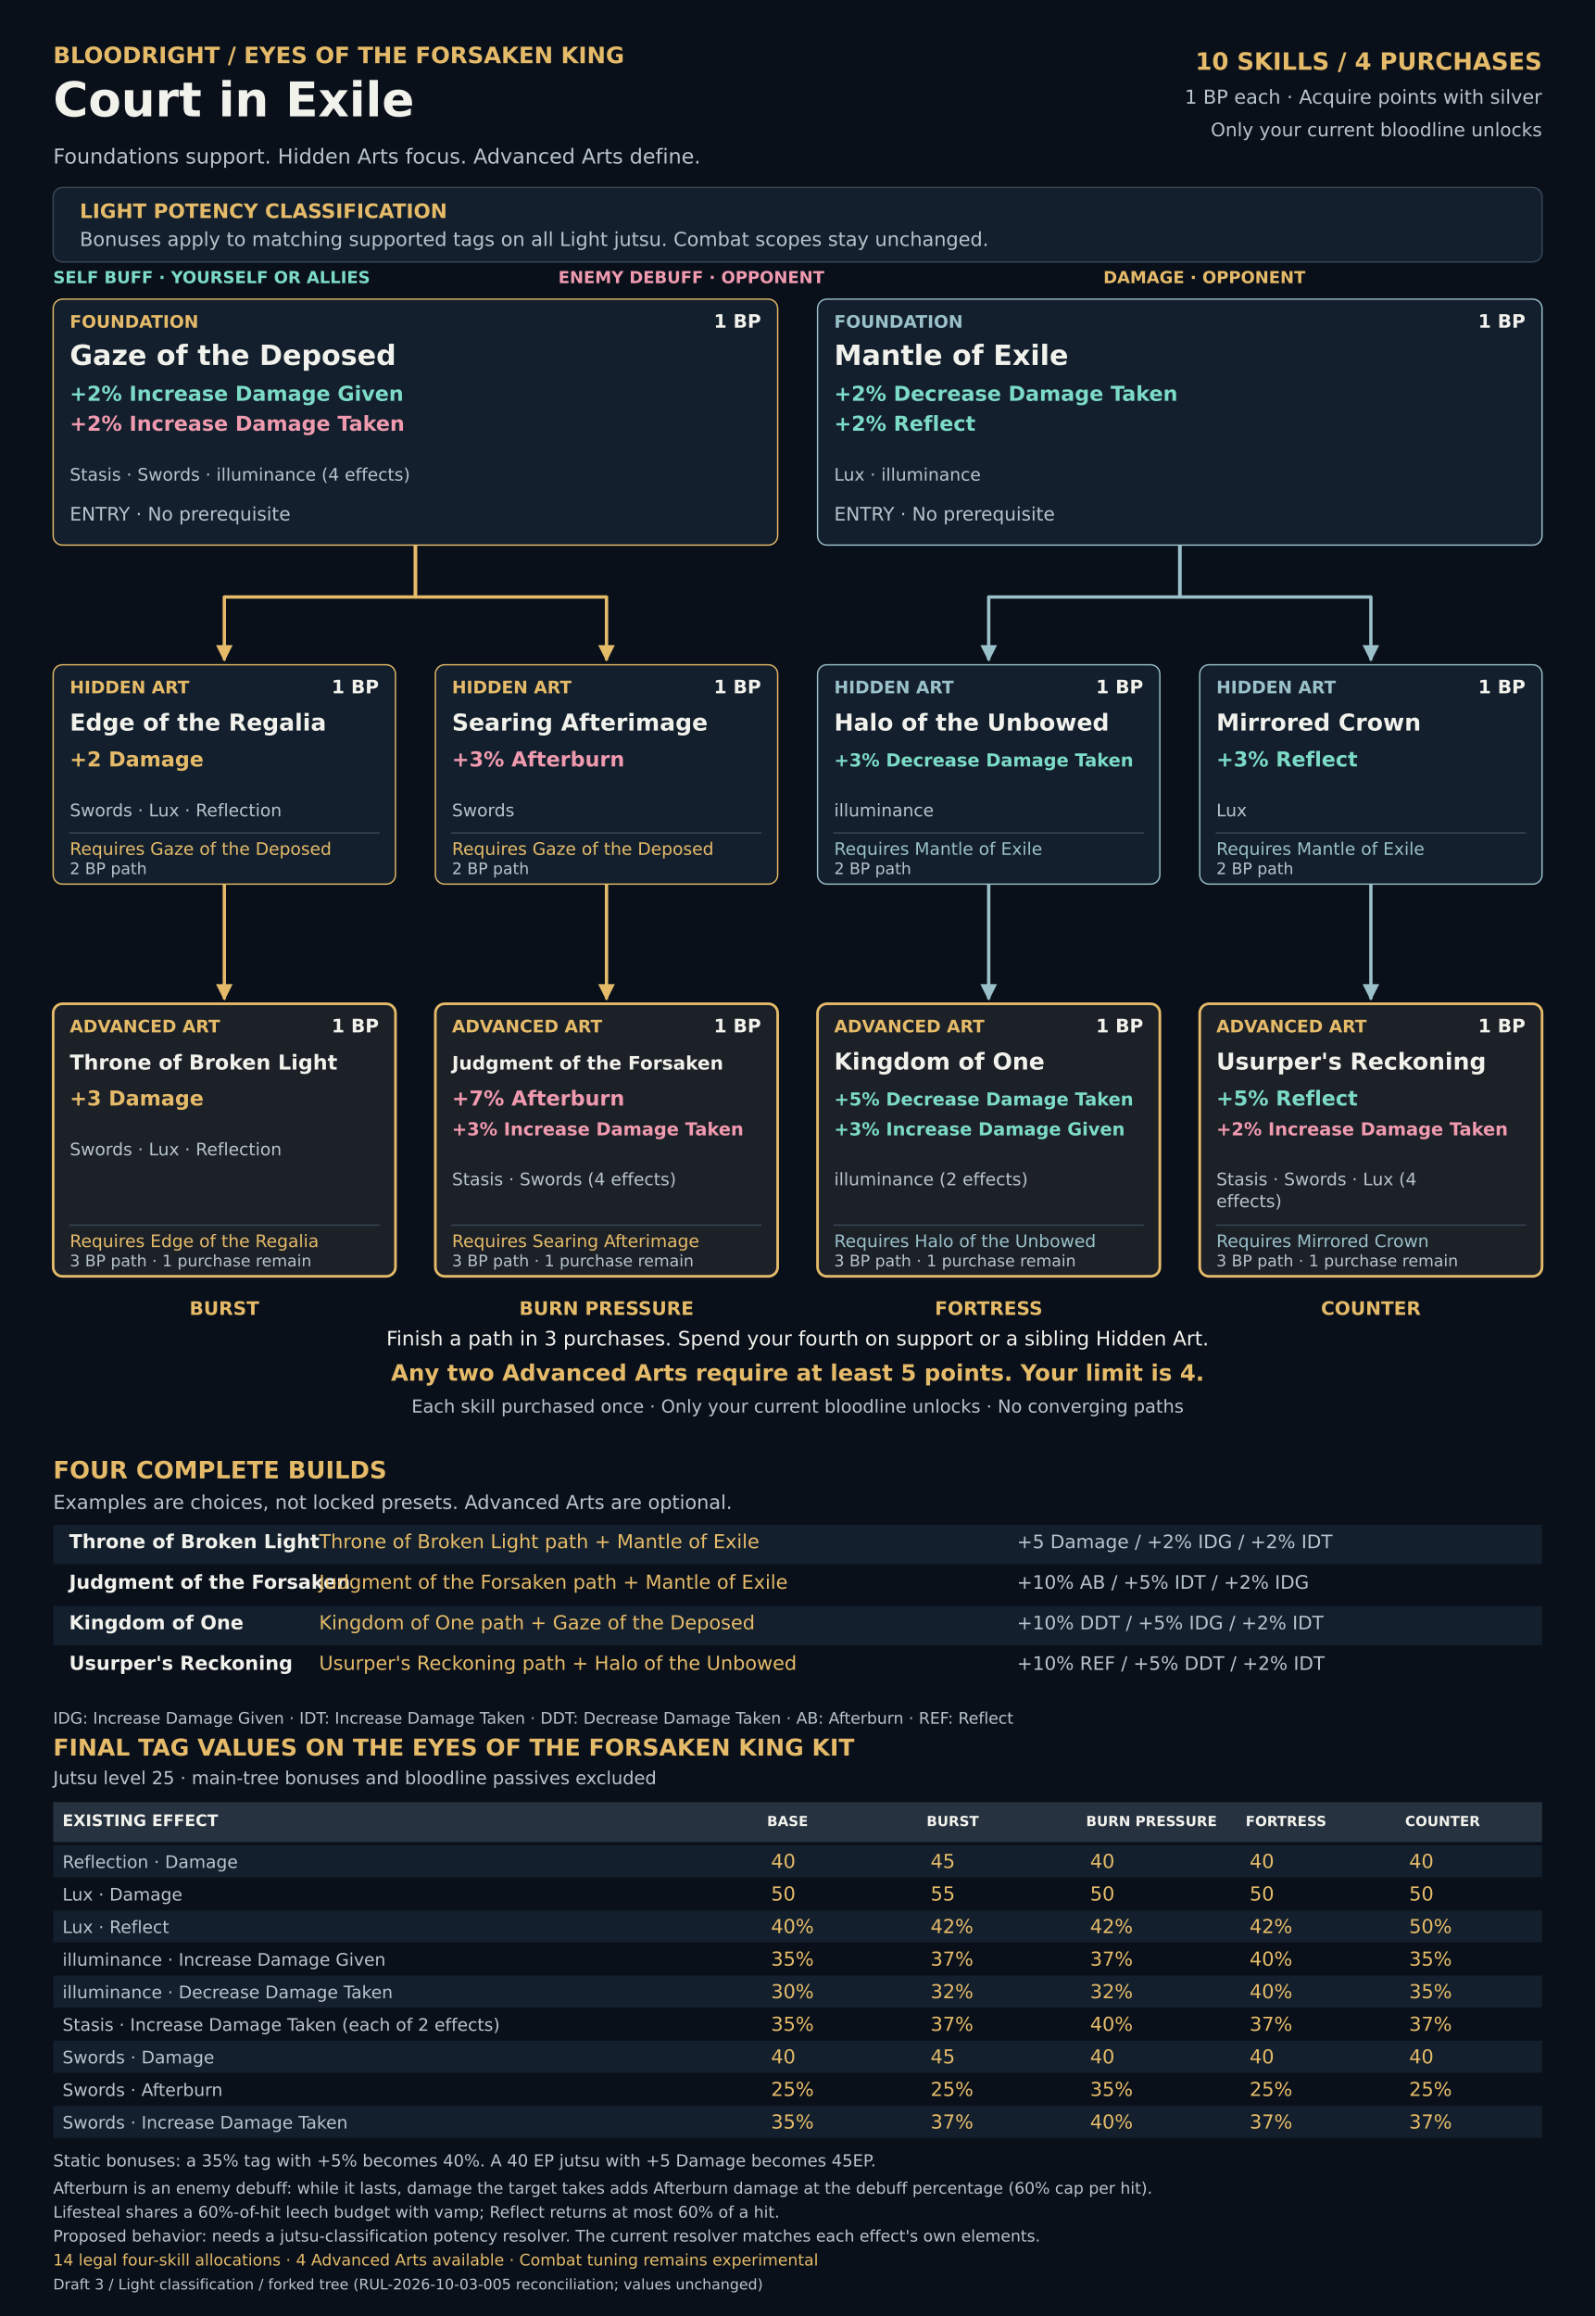
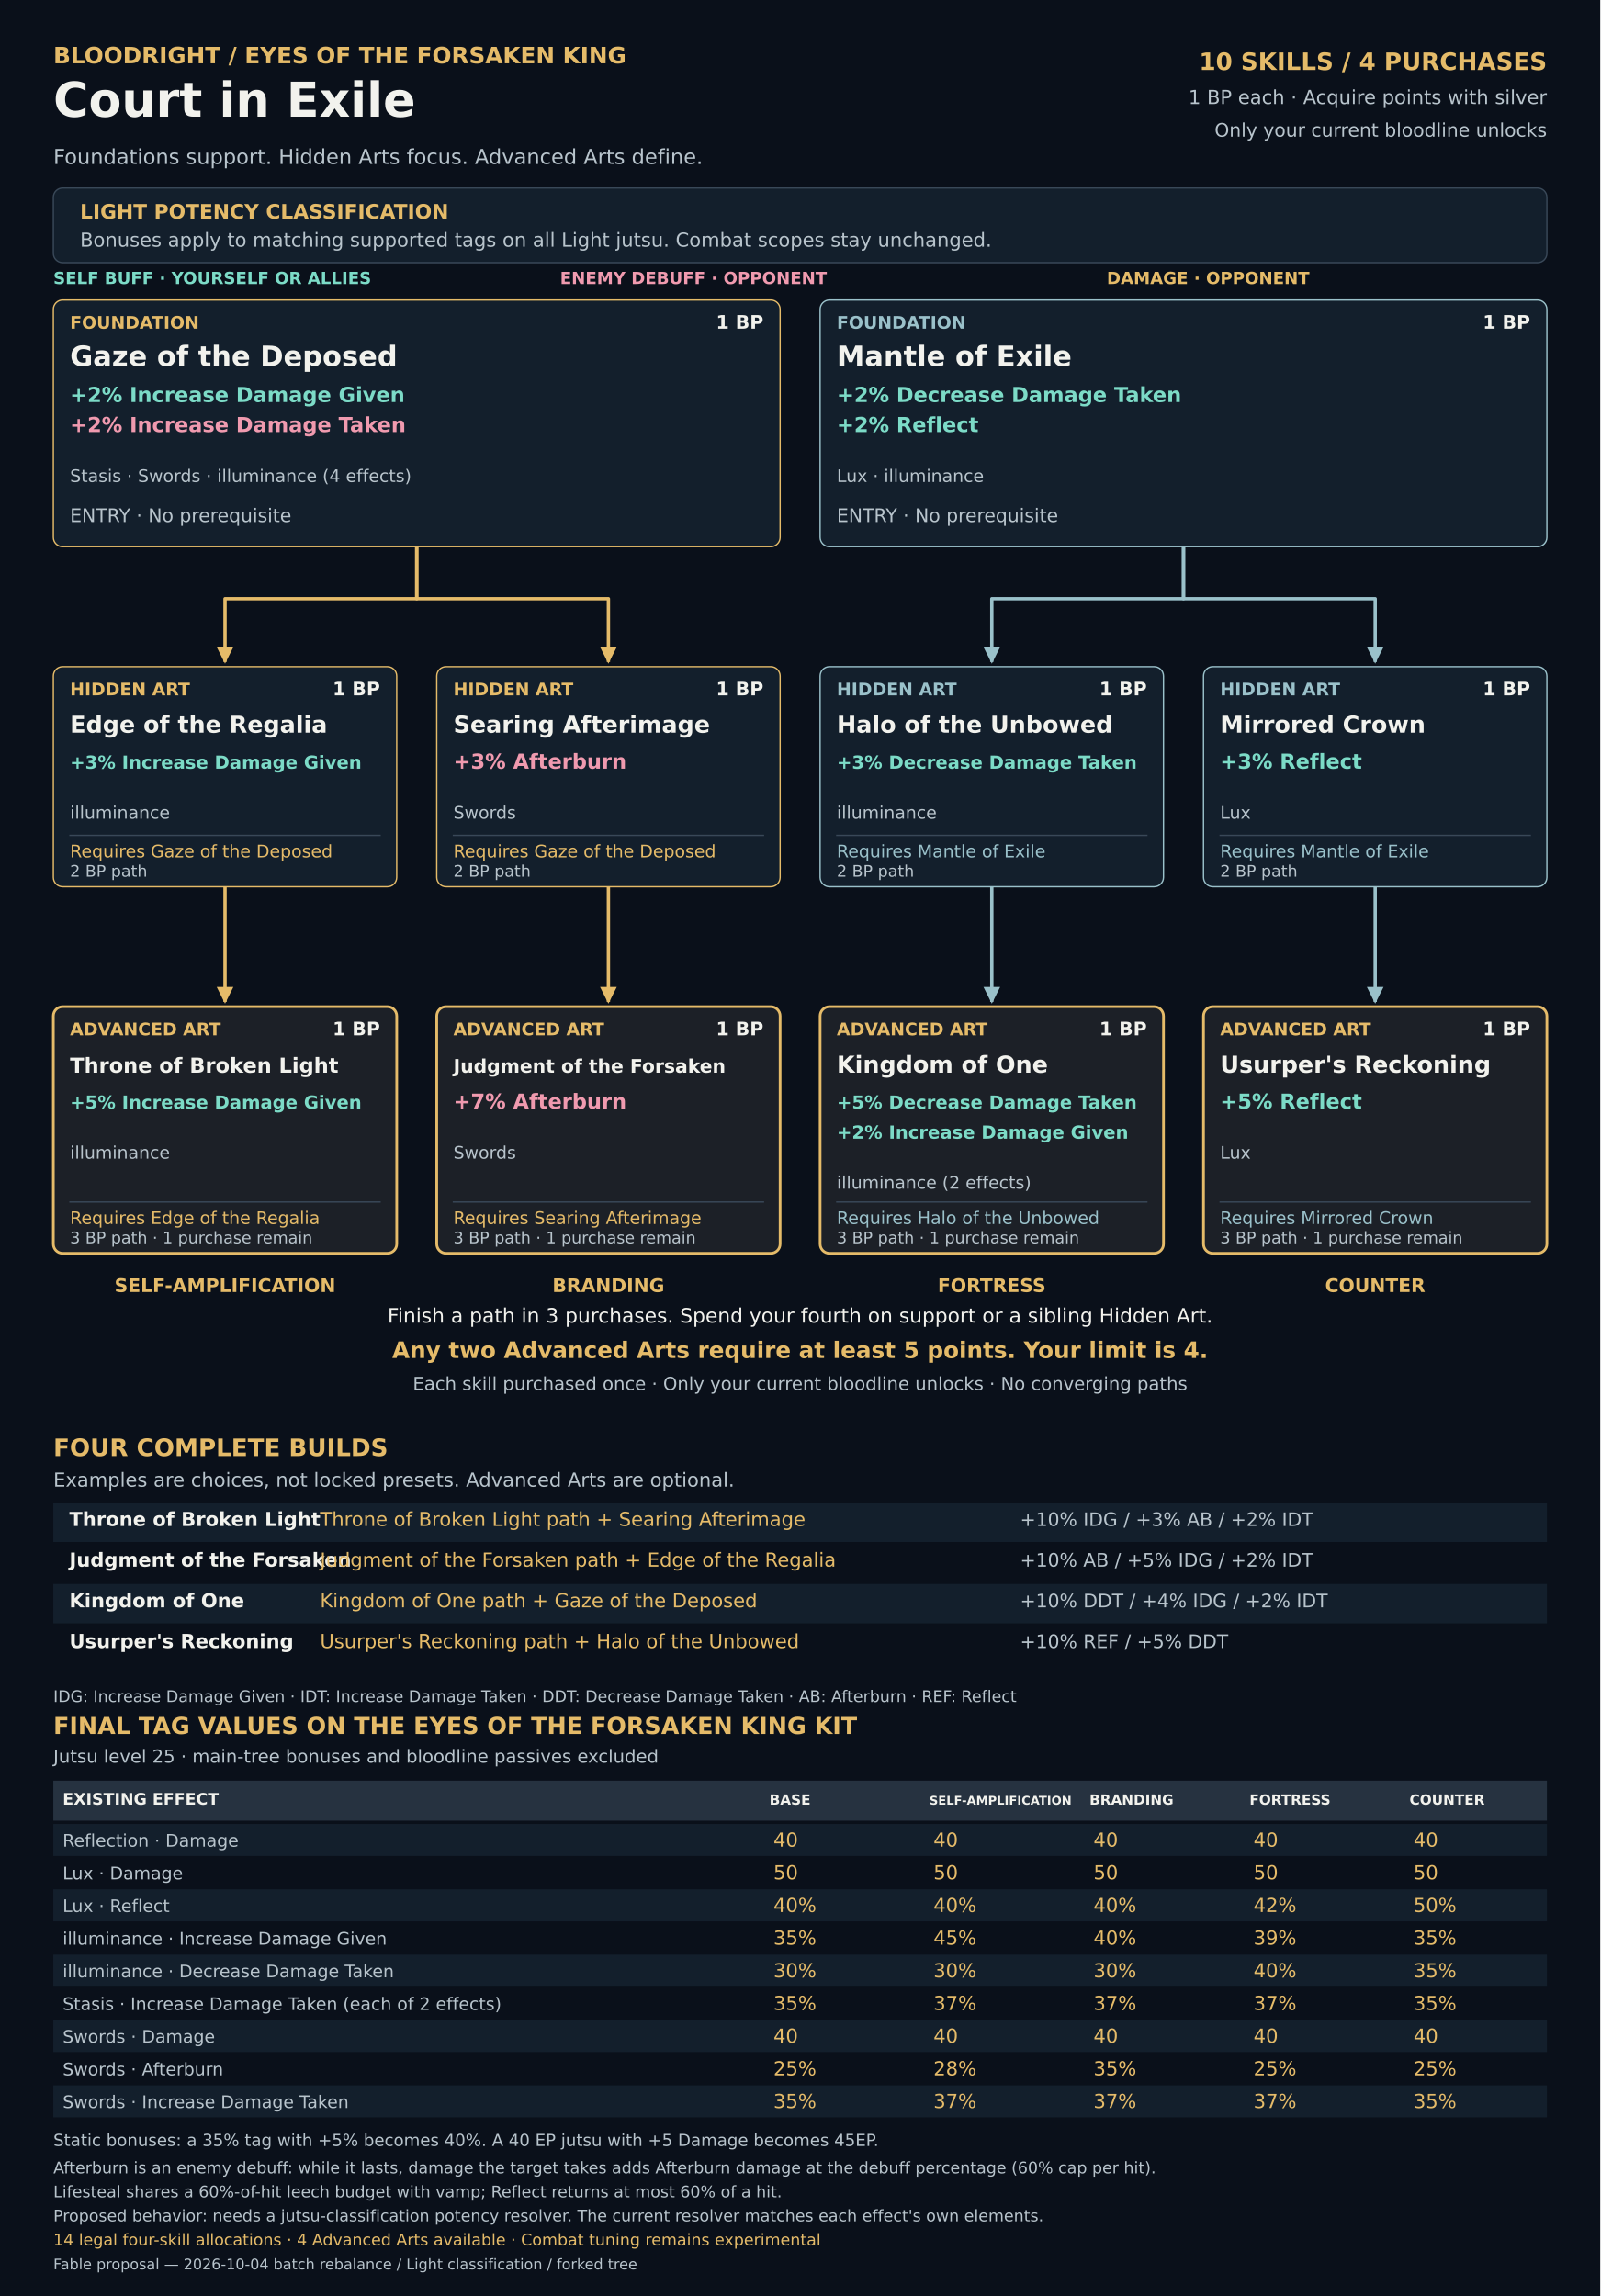
- <svg xmlns="http://www.w3.org/2000/svg" width="2400" height="3484" viewBox="0 0 2400 3484" role="img" aria-labelledby="title desc">
+ <svg xmlns="http://www.w3.org/2000/svg" width="2400" height="3444" viewBox="0 0 2400 3444" role="img" aria-labelledby="title desc">
  <defs>
    <marker id="arrow-0" viewBox="0 0 10 10" refX="9" refY="5" markerWidth="5" markerHeight="5" orient="auto">
      <path d="M0 0L10 5L0 10Z" fill="#e5bb69" />
    </marker>
    <marker id="arrow-1" viewBox="0 0 10 10" refX="9" refY="5" markerWidth="5" markerHeight="5" orient="auto">
      <path d="M0 0L10 5L0 10Z" fill="#9ac1ca" />
    </marker>
    <marker id="arrow-2" viewBox="0 0 10 10" refX="9" refY="5" markerWidth="5" markerHeight="5" orient="auto">
      <path d="M0 0L10 5L0 10Z" fill="#b8d98d" />
    </marker>
    <marker id="arrow-3" viewBox="0 0 10 10" refX="9" refY="5" markerWidth="5" markerHeight="5" orient="auto">
      <path d="M0 0L10 5L0 10Z" fill="#d9a6e0" />
    </marker>
  </defs>
  <g font-family="DejaVu Sans, sans-serif">
-     <rect x="0" y="0" width="2400" height="3484" rx="0" fill="#0a101a" />
+     <rect x="0" y="0" width="2400" height="3444" rx="0" fill="#0a101a" />
    <text x="80" y="95" font-size="34" font-weight="700" fill="#e5bb69" text-anchor="start">BLOODRIGHT / EYES OF THE FORSAKEN KING</text>
    <text x="80" y="175" font-size="72" font-weight="700" fill="#f2f2ed" text-anchor="start">Court in Exile</text>
    <text x="80" y="246" font-size="31" font-weight="400" fill="#b8c4cc" text-anchor="start">Foundations support. Hidden Arts focus. Advanced Arts define.</text>
    <text x="2320" y="105" font-size="36" font-weight="700" fill="#e5bb69" text-anchor="end">10 SKILLS  /  4 PURCHASES</text>
    <text x="2320" y="156" font-size="29" font-weight="400" fill="#b8c4cc" text-anchor="end">1 BP each · Acquire points with silver</text>
    <text x="2320" y="205" font-size="28" font-weight="400" fill="#b8c4cc" text-anchor="end">Only your current bloodline unlocks</text>
    <rect x="80" y="282" width="2240" height="112" rx="14" fill="#131f2c" stroke="#394858" stroke-width="2" />
    <text x="120" y="328" font-size="30" font-weight="700" fill="#e5bb69" text-anchor="start">LIGHT POTENCY CLASSIFICATION</text>
    <text x="120" y="370" font-size="29" font-weight="400" fill="#b8c4cc" text-anchor="start">Bonuses apply to matching supported tags on all Light jutsu. Combat scopes stay unchanged.</text>
    <text x="80" y="426" font-size="25" font-weight="700" fill="#7cdbc7" text-anchor="start">SELF BUFF · YOURSELF OR ALLIES</text>
    <text x="840" y="426" font-size="25" font-weight="700" fill="#f09aaf" text-anchor="start">ENEMY DEBUFF · OPPONENT</text>
    <text x="1660" y="426" font-size="25" font-weight="700" fill="#e5bb69" text-anchor="start">DAMAGE · OPPONENT</text>
    <path id="edge-02-03" data-from="02" data-to="03" d="M337.5 1330 V1503" fill="none" stroke="#e5bb69" stroke-width="5" stroke-linejoin="round" marker-end="url(#arrow-0)" />
    <path id="edge-04-05" data-from="04" data-to="05" d="M912.5 1330 V1503" fill="none" stroke="#e5bb69" stroke-width="5" stroke-linejoin="round" marker-end="url(#arrow-0)" />
    <path id="edge-01-02" data-from="01" data-to="02" d="M625 820 V898 H337.5 V993" fill="none" stroke="#e5bb69" stroke-width="5" stroke-linejoin="round" marker-end="url(#arrow-0)" />
    <path id="edge-01-04" data-from="01" data-to="04" d="M625 820 V898 H912.5 V993" fill="none" stroke="#e5bb69" stroke-width="5" stroke-linejoin="round" marker-end="url(#arrow-0)" />
    <path id="edge-07-08" data-from="07" data-to="08" d="M1487.5 1330 V1503" fill="none" stroke="#9ac1ca" stroke-width="5" stroke-linejoin="round" marker-end="url(#arrow-1)" />
    <path id="edge-09-10" data-from="09" data-to="10" d="M2062.5 1330 V1503" fill="none" stroke="#9ac1ca" stroke-width="5" stroke-linejoin="round" marker-end="url(#arrow-1)" />
    <path id="edge-06-07" data-from="06" data-to="07" d="M1775 820 V898 H1487.5 V993" fill="none" stroke="#9ac1ca" stroke-width="5" stroke-linejoin="round" marker-end="url(#arrow-1)" />
    <path id="edge-06-09" data-from="06" data-to="09" d="M1775 820 V898 H2062.5 V993" fill="none" stroke="#9ac1ca" stroke-width="5" stroke-linejoin="round" marker-end="url(#arrow-1)" />
    <g id="node-01" data-cost="1" data-prerequisites="" data-potency-classification="Light">
      <rect x="80" y="450" width="1090" height="370" rx="14" fill="#131f2c" stroke="#e5bb69" stroke-width="2" />
      <text x="105.0" y="493" font-size="26" font-weight="700" fill="#e5bb69" text-anchor="start">FOUNDATION</text>
      <text x="1145.0" y="493" font-size="28" font-weight="700" fill="#f2f2ed" text-anchor="end">1 BP</text>
      <text x="105.0" y="549" font-size="42" font-weight="700" fill="#f2f2ed" text-anchor="start">Gaze of the Deposed</text>
      <text x="105.0" y="603" font-size="31" font-weight="700" fill="#7cdbc7" text-anchor="start">+2% Increase Damage Given</text>
      <text x="105.0" y="648" font-size="31" font-weight="700" fill="#f09aaf" text-anchor="start">+2% Increase Damage Taken</text>
      <text x="105.0" y="723" font-size="26" font-weight="400" fill="#b8c4cc" text-anchor="start">Stasis · Swords · illuminance (4 effects)</text>
      <text x="105.0" y="783" font-size="28" font-weight="400" fill="#b8c4cc" text-anchor="start">ENTRY · No prerequisite</text>
    </g>
    <g id="node-06" data-cost="1" data-prerequisites="" data-potency-classification="Light">
      <rect x="1230" y="450" width="1090" height="370" rx="14" fill="#131f2c" stroke="#9ac1ca" stroke-width="2" />
      <text x="1255.0" y="493" font-size="26" font-weight="700" fill="#9ac1ca" text-anchor="start">FOUNDATION</text>
      <text x="2295.0" y="493" font-size="28" font-weight="700" fill="#f2f2ed" text-anchor="end">1 BP</text>
      <text x="1255.0" y="549" font-size="42" font-weight="700" fill="#f2f2ed" text-anchor="start">Mantle of Exile</text>
      <text x="1255.0" y="603" font-size="31" font-weight="700" fill="#7cdbc7" text-anchor="start">+2% Decrease Damage Taken</text>
      <text x="1255.0" y="648" font-size="31" font-weight="700" fill="#7cdbc7" text-anchor="start">+2% Reflect</text>
      <text x="1255.0" y="723" font-size="26" font-weight="400" fill="#b8c4cc" text-anchor="start">Lux · illuminance</text>
      <text x="1255.0" y="783" font-size="28" font-weight="400" fill="#b8c4cc" text-anchor="start">ENTRY · No prerequisite</text>
    </g>
    <g id="node-02" data-cost="1" data-prerequisites="01" data-potency-classification="Light">
      <rect x="80" y="1000" width="515" height="330" rx="14" fill="#131f2c" stroke="#e5bb69" stroke-width="2" />
      <text x="105.0" y="1043" font-size="26" font-weight="700" fill="#e5bb69" text-anchor="start">HIDDEN ART</text>
      <text x="570.0" y="1043" font-size="28" font-weight="700" fill="#f2f2ed" text-anchor="end">1 BP</text>
      <text x="105.0" y="1099" font-size="35" font-weight="700" fill="#f2f2ed" text-anchor="start">Edge of the Regalia</text>
-       <text x="105.0" y="1153" font-size="31" font-weight="700" fill="#e5bb69" text-anchor="start">+2 Damage</text>
-       <text x="105.0" y="1228" font-size="26" font-weight="400" fill="#b8c4cc" text-anchor="start">Swords · Lux · Reflection</text>
+       <text x="105.0" y="1153" font-size="27" font-weight="700" fill="#7cdbc7" text-anchor="start">+3% Increase Damage Given</text>
+       <text x="105.0" y="1228" font-size="26" font-weight="400" fill="#b8c4cc" text-anchor="start">illuminance</text>
      <path d="M104 1253 L571 1253" fill="none" stroke="#394858" stroke-width="2" />
      <text x="105.0" y="1286" font-size="26" font-weight="400" fill="#e5bb69" text-anchor="start">Requires Gaze of the Deposed</text>
      <text x="105.0" y="1315" font-size="24" font-weight="400" fill="#b8c4cc" text-anchor="start">2 BP path</text>
    </g>
    <g id="node-04" data-cost="1" data-prerequisites="01" data-potency-classification="Light">
      <rect x="655" y="1000" width="515" height="330" rx="14" fill="#131f2c" stroke="#e5bb69" stroke-width="2" />
      <text x="680.0" y="1043" font-size="26" font-weight="700" fill="#e5bb69" text-anchor="start">HIDDEN ART</text>
      <text x="1145.0" y="1043" font-size="28" font-weight="700" fill="#f2f2ed" text-anchor="end">1 BP</text>
      <text x="680.0" y="1099" font-size="35" font-weight="700" fill="#f2f2ed" text-anchor="start">Searing Afterimage</text>
      <text x="680.0" y="1153" font-size="31" font-weight="700" fill="#f09aaf" text-anchor="start">+3% Afterburn</text>
      <text x="680.0" y="1228" font-size="26" font-weight="400" fill="#b8c4cc" text-anchor="start">Swords</text>
      <path d="M679 1253 L1146 1253" fill="none" stroke="#394858" stroke-width="2" />
      <text x="680.0" y="1286" font-size="26" font-weight="400" fill="#e5bb69" text-anchor="start">Requires Gaze of the Deposed</text>
      <text x="680.0" y="1315" font-size="24" font-weight="400" fill="#b8c4cc" text-anchor="start">2 BP path</text>
    </g>
    <g id="node-07" data-cost="1" data-prerequisites="06" data-potency-classification="Light">
      <rect x="1230" y="1000" width="515" height="330" rx="14" fill="#131f2c" stroke="#9ac1ca" stroke-width="2" />
      <text x="1255.0" y="1043" font-size="26" font-weight="700" fill="#9ac1ca" text-anchor="start">HIDDEN ART</text>
      <text x="1720.0" y="1043" font-size="28" font-weight="700" fill="#f2f2ed" text-anchor="end">1 BP</text>
      <text x="1255.0" y="1099" font-size="35" font-weight="700" fill="#f2f2ed" text-anchor="start">Halo of the Unbowed</text>
      <text x="1255.0" y="1153" font-size="27" font-weight="700" fill="#7cdbc7" text-anchor="start">+3% Decrease Damage Taken</text>
      <text x="1255.0" y="1228" font-size="26" font-weight="400" fill="#b8c4cc" text-anchor="start">illuminance</text>
      <path d="M1254 1253 L1721 1253" fill="none" stroke="#394858" stroke-width="2" />
      <text x="1255.0" y="1286" font-size="26" font-weight="400" fill="#9ac1ca" text-anchor="start">Requires Mantle of Exile</text>
      <text x="1255.0" y="1315" font-size="24" font-weight="400" fill="#b8c4cc" text-anchor="start">2 BP path</text>
    </g>
    <g id="node-09" data-cost="1" data-prerequisites="06" data-potency-classification="Light">
      <rect x="1805" y="1000" width="515" height="330" rx="14" fill="#131f2c" stroke="#9ac1ca" stroke-width="2" />
      <text x="1830.0" y="1043" font-size="26" font-weight="700" fill="#9ac1ca" text-anchor="start">HIDDEN ART</text>
      <text x="2295.0" y="1043" font-size="28" font-weight="700" fill="#f2f2ed" text-anchor="end">1 BP</text>
      <text x="1830.0" y="1099" font-size="35" font-weight="700" fill="#f2f2ed" text-anchor="start">Mirrored Crown</text>
      <text x="1830.0" y="1153" font-size="31" font-weight="700" fill="#7cdbc7" text-anchor="start">+3% Reflect</text>
      <text x="1830.0" y="1228" font-size="26" font-weight="400" fill="#b8c4cc" text-anchor="start">Lux</text>
      <path d="M1829 1253 L2296 1253" fill="none" stroke="#394858" stroke-width="2" />
      <text x="1830.0" y="1286" font-size="26" font-weight="400" fill="#9ac1ca" text-anchor="start">Requires Mantle of Exile</text>
      <text x="1830.0" y="1315" font-size="24" font-weight="400" fill="#b8c4cc" text-anchor="start">2 BP path</text>
    </g>
    <g id="node-03" data-cost="1" data-prerequisites="02" data-potency-classification="Light">
-       <rect x="80" y="1510" width="515" height="410" rx="14" fill="#1c2027" stroke="#e5bb69" stroke-width="4" />
+       <rect x="80" y="1510" width="515" height="370" rx="14" fill="#1c2027" stroke="#e5bb69" stroke-width="4" />
      <text x="105.0" y="1553" font-size="26" font-weight="700" fill="#e5bb69" text-anchor="start">ADVANCED ART</text>
      <text x="570.0" y="1553" font-size="28" font-weight="700" fill="#f2f2ed" text-anchor="end">1 BP</text>
      <text x="105.0" y="1609" font-size="31" font-weight="700" fill="#f2f2ed" text-anchor="start">Throne of Broken Light</text>
-       <text x="105.0" y="1663" font-size="31" font-weight="700" fill="#e5bb69" text-anchor="start">+3 Damage</text>
-       <text x="105.0" y="1738" font-size="26" font-weight="400" fill="#b8c4cc" text-anchor="start">Swords · Lux · Reflection</text>
-       <path d="M104 1843 L571 1843" fill="none" stroke="#394858" stroke-width="2" />
-       <text x="105.0" y="1876" font-size="26" font-weight="400" fill="#e5bb69" text-anchor="start">Requires Edge of the Regalia</text>
-       <text x="105.0" y="1905" font-size="24" font-weight="400" fill="#b8c4cc" text-anchor="start">3 BP path · 1 purchase remain</text>
+       <text x="105.0" y="1663" font-size="27" font-weight="700" fill="#7cdbc7" text-anchor="start">+5% Increase Damage Given</text>
+       <text x="105.0" y="1738" font-size="26" font-weight="400" fill="#b8c4cc" text-anchor="start">illuminance</text>
+       <path d="M104 1803 L571 1803" fill="none" stroke="#394858" stroke-width="2" />
+       <text x="105.0" y="1836" font-size="26" font-weight="400" fill="#e5bb69" text-anchor="start">Requires Edge of the Regalia</text>
+       <text x="105.0" y="1865" font-size="24" font-weight="400" fill="#b8c4cc" text-anchor="start">3 BP path · 1 purchase remain</text>
    </g>
    <g id="node-05" data-cost="1" data-prerequisites="04" data-potency-classification="Light">
-       <rect x="655" y="1510" width="515" height="410" rx="14" fill="#1c2027" stroke="#e5bb69" stroke-width="4" />
+       <rect x="655" y="1510" width="515" height="370" rx="14" fill="#1c2027" stroke="#e5bb69" stroke-width="4" />
      <text x="680.0" y="1553" font-size="26" font-weight="700" fill="#e5bb69" text-anchor="start">ADVANCED ART</text>
      <text x="1145.0" y="1553" font-size="28" font-weight="700" fill="#f2f2ed" text-anchor="end">1 BP</text>
      <text x="680.0" y="1609" font-size="28" font-weight="700" fill="#f2f2ed" text-anchor="start">Judgment of the Forsaken</text>
      <text x="680.0" y="1663" font-size="31" font-weight="700" fill="#f09aaf" text-anchor="start">+7% Afterburn</text>
-       <text x="680.0" y="1708" font-size="27" font-weight="700" fill="#f09aaf" text-anchor="start">+3% Increase Damage Taken</text>
-       <text x="680.0" y="1783" font-size="26" font-weight="400" fill="#b8c4cc" text-anchor="start">Stasis · Swords (4 effects)</text>
-       <path d="M679 1843 L1146 1843" fill="none" stroke="#394858" stroke-width="2" />
-       <text x="680.0" y="1876" font-size="26" font-weight="400" fill="#e5bb69" text-anchor="start">Requires Searing Afterimage</text>
-       <text x="680.0" y="1905" font-size="24" font-weight="400" fill="#b8c4cc" text-anchor="start">3 BP path · 1 purchase remain</text>
+       <text x="680.0" y="1738" font-size="26" font-weight="400" fill="#b8c4cc" text-anchor="start">Swords</text>
+       <path d="M679 1803 L1146 1803" fill="none" stroke="#394858" stroke-width="2" />
+       <text x="680.0" y="1836" font-size="26" font-weight="400" fill="#e5bb69" text-anchor="start">Requires Searing Afterimage</text>
+       <text x="680.0" y="1865" font-size="24" font-weight="400" fill="#b8c4cc" text-anchor="start">3 BP path · 1 purchase remain</text>
    </g>
    <g id="node-08" data-cost="1" data-prerequisites="07" data-potency-classification="Light">
-       <rect x="1230" y="1510" width="515" height="410" rx="14" fill="#1c2027" stroke="#e5bb69" stroke-width="4" />
+       <rect x="1230" y="1510" width="515" height="370" rx="14" fill="#1c2027" stroke="#e5bb69" stroke-width="4" />
      <text x="1255.0" y="1553" font-size="26" font-weight="700" fill="#e5bb69" text-anchor="start">ADVANCED ART</text>
      <text x="1720.0" y="1553" font-size="28" font-weight="700" fill="#f2f2ed" text-anchor="end">1 BP</text>
      <text x="1255.0" y="1609" font-size="35" font-weight="700" fill="#f2f2ed" text-anchor="start">Kingdom of One</text>
      <text x="1255.0" y="1663" font-size="27" font-weight="700" fill="#7cdbc7" text-anchor="start">+5% Decrease Damage Taken</text>
-       <text x="1255.0" y="1708" font-size="27" font-weight="700" fill="#7cdbc7" text-anchor="start">+3% Increase Damage Given</text>
+       <text x="1255.0" y="1708" font-size="27" font-weight="700" fill="#7cdbc7" text-anchor="start">+2% Increase Damage Given</text>
      <text x="1255.0" y="1783" font-size="26" font-weight="400" fill="#b8c4cc" text-anchor="start">illuminance (2 effects)</text>
-       <path d="M1254 1843 L1721 1843" fill="none" stroke="#394858" stroke-width="2" />
-       <text x="1255.0" y="1876" font-size="26" font-weight="400" fill="#9ac1ca" text-anchor="start">Requires Halo of the Unbowed</text>
-       <text x="1255.0" y="1905" font-size="24" font-weight="400" fill="#b8c4cc" text-anchor="start">3 BP path · 1 purchase remain</text>
+       <path d="M1254 1803 L1721 1803" fill="none" stroke="#394858" stroke-width="2" />
+       <text x="1255.0" y="1836" font-size="26" font-weight="400" fill="#9ac1ca" text-anchor="start">Requires Halo of the Unbowed</text>
+       <text x="1255.0" y="1865" font-size="24" font-weight="400" fill="#b8c4cc" text-anchor="start">3 BP path · 1 purchase remain</text>
    </g>
    <g id="node-10" data-cost="1" data-prerequisites="09" data-potency-classification="Light">
-       <rect x="1805" y="1510" width="515" height="410" rx="14" fill="#1c2027" stroke="#e5bb69" stroke-width="4" />
+       <rect x="1805" y="1510" width="515" height="370" rx="14" fill="#1c2027" stroke="#e5bb69" stroke-width="4" />
      <text x="1830.0" y="1553" font-size="26" font-weight="700" fill="#e5bb69" text-anchor="start">ADVANCED ART</text>
      <text x="2295.0" y="1553" font-size="28" font-weight="700" fill="#f2f2ed" text-anchor="end">1 BP</text>
      <text x="1830.0" y="1609" font-size="35" font-weight="700" fill="#f2f2ed" text-anchor="start">Usurper's Reckoning</text>
      <text x="1830.0" y="1663" font-size="31" font-weight="700" fill="#7cdbc7" text-anchor="start">+5% Reflect</text>
-       <text x="1830.0" y="1708" font-size="27" font-weight="700" fill="#f09aaf" text-anchor="start">+2% Increase Damage Taken</text>
-       <text x="1830.0" y="1783" font-size="26" font-weight="400" fill="#b8c4cc" text-anchor="start">Stasis · Swords · Lux (4</text>
-       <text x="1830.0" y="1816" font-size="26" font-weight="400" fill="#b8c4cc" text-anchor="start">effects)</text>
-       <path d="M1829 1843 L2296 1843" fill="none" stroke="#394858" stroke-width="2" />
-       <text x="1830.0" y="1876" font-size="26" font-weight="400" fill="#9ac1ca" text-anchor="start">Requires Mirrored Crown</text>
-       <text x="1830.0" y="1905" font-size="24" font-weight="400" fill="#b8c4cc" text-anchor="start">3 BP path · 1 purchase remain</text>
-     </g>
-     <text x="337.5" y="1978" font-size="28" font-weight="700" fill="#e5bb69" text-anchor="middle">BURST</text>
-     <text x="912.5" y="1978" font-size="28" font-weight="700" fill="#e5bb69" text-anchor="middle">BURN PRESSURE</text>
-     <text x="1487.5" y="1978" font-size="28" font-weight="700" fill="#e5bb69" text-anchor="middle">FORTRESS</text>
-     <text x="2062.5" y="1978" font-size="28" font-weight="700" fill="#e5bb69" text-anchor="middle">COUNTER</text>
-     <text x="1200.0" y="2024" font-size="30" font-weight="400" fill="#f2f2ed" text-anchor="middle">Finish a path in 3 purchases. Spend your fourth on support or a sibling Hidden Art.</text>
-     <text x="1200.0" y="2077" font-size="34" font-weight="700" fill="#e5bb69" text-anchor="middle">Any two Advanced Arts require at least 5 points. Your limit is 4.</text>
-     <text x="1200.0" y="2125" font-size="27" font-weight="400" fill="#b8c4cc" text-anchor="middle">Each skill purchased once · Only your current bloodline unlocks · No converging paths</text>
-     <text x="80" y="2224" font-size="36" font-weight="700" fill="#e5bb69" text-anchor="start">FOUR COMPLETE BUILDS</text>
-     <text x="80" y="2270" font-size="29" font-weight="400" fill="#b8c4cc" text-anchor="start">Examples are choices, not locked presets. Advanced Arts are optional.</text>
-     <rect x="80" y="2294" width="2240" height="59" rx="0" fill="#131f2c" />
-     <text x="104" y="2329" font-size="29" font-weight="700" fill="#f2f2ed" text-anchor="start">Throne of Broken Light</text>
-     <text x="480" y="2329" font-size="29" font-weight="400" fill="#e5bb69" text-anchor="start">Throne of Broken Light path + Mantle of Exile</text>
-     <text x="1530" y="2329" font-size="28" font-weight="400" fill="#b8c4cc" text-anchor="start">+5 Damage / +2% IDG / +2% IDT</text>
-     <rect x="80" y="2355" width="2240" height="59" rx="0" fill="#0a101a" />
-     <text x="104" y="2390" font-size="29" font-weight="700" fill="#f2f2ed" text-anchor="start">Judgment of the Forsaken</text>
-     <text x="480" y="2390" font-size="29" font-weight="400" fill="#e5bb69" text-anchor="start">Judgment of the Forsaken path + Mantle of Exile</text>
-     <text x="1530" y="2390" font-size="28" font-weight="400" fill="#b8c4cc" text-anchor="start">+10% AB / +5% IDT / +2% IDG</text>
-     <rect x="80" y="2416" width="2240" height="59" rx="0" fill="#131f2c" />
-     <text x="104" y="2451" font-size="29" font-weight="700" fill="#f2f2ed" text-anchor="start">Kingdom of One</text>
-     <text x="480" y="2451" font-size="29" font-weight="400" fill="#e5bb69" text-anchor="start">Kingdom of One path + Gaze of the Deposed</text>
-     <text x="1530" y="2451" font-size="28" font-weight="400" fill="#b8c4cc" text-anchor="start">+10% DDT / +5% IDG / +2% IDT</text>
-     <rect x="80" y="2477" width="2240" height="59" rx="0" fill="#0a101a" />
-     <text x="104" y="2512" font-size="29" font-weight="700" fill="#f2f2ed" text-anchor="start">Usurper's Reckoning</text>
-     <text x="480" y="2512" font-size="29" font-weight="400" fill="#e5bb69" text-anchor="start">Usurper's Reckoning path + Halo of the Unbowed</text>
-     <text x="1530" y="2512" font-size="28" font-weight="400" fill="#b8c4cc" text-anchor="start">+10% REF / +5% DDT / +2% IDT</text>
-     <text x="80" y="2593" font-size="24" font-weight="400" fill="#b8c4cc" text-anchor="start">IDG: Increase Damage Given · IDT: Increase Damage Taken · DDT: Decrease Damage Taken · AB: Afterburn · REF: Reflect</text>
-     <text x="80" y="2641" font-size="35" font-weight="700" fill="#e5bb69" text-anchor="start">FINAL TAG VALUES ON THE EYES OF THE FORSAKEN KING KIT</text>
-     <text x="80" y="2684" font-size="27" font-weight="400" fill="#b8c4cc" text-anchor="start">Jutsu level 25 · main-tree bonuses and bloodline passives excluded</text>
-     <rect x="80" y="2711" width="2240" height="60" rx="0" fill="#263240" />
-     <text x="94" y="2747" font-size="24" font-weight="700" fill="#f2f2ed" text-anchor="start">EXISTING EFFECT</text>
-     <text x="1154.0" y="2747" font-size="21" font-weight="700" fill="#f2f2ed" text-anchor="start">BASE</text>
-     <text x="1394.0" y="2747" font-size="21" font-weight="700" fill="#f2f2ed" text-anchor="start">BURST</text>
-     <text x="1634.0" y="2747" font-size="21" font-weight="700" fill="#f2f2ed" text-anchor="start">BURN PRESSURE</text>
-     <text x="1874.0" y="2747" font-size="21" font-weight="700" fill="#f2f2ed" text-anchor="start">FORTRESS</text>
-     <text x="2114.0" y="2747" font-size="21" font-weight="700" fill="#f2f2ed" text-anchor="start">COUNTER</text>
-     <rect x="80" y="2776" width="2240" height="48" rx="0" fill="#131f2c" />
-     <text x="94" y="2810" font-size="26" font-weight="400" fill="#b8c4cc" text-anchor="start">Reflection · Damage</text>
-     <text x="1160.0" y="2810" font-size="29" font-weight="400" fill="#e5bb69" text-anchor="start">40</text>
-     <text x="1400.0" y="2810" font-size="29" font-weight="400" fill="#e5bb69" text-anchor="start">45</text>
-     <text x="1640.0" y="2810" font-size="29" font-weight="400" fill="#e5bb69" text-anchor="start">40</text>
-     <text x="1880.0" y="2810" font-size="29" font-weight="400" fill="#e5bb69" text-anchor="start">40</text>
-     <text x="2120.0" y="2810" font-size="29" font-weight="400" fill="#e5bb69" text-anchor="start">40</text>
-     <text x="94" y="2859" font-size="26" font-weight="400" fill="#b8c4cc" text-anchor="start">Lux · Damage</text>
-     <text x="1160.0" y="2859" font-size="29" font-weight="400" fill="#e5bb69" text-anchor="start">50</text>
-     <text x="1400.0" y="2859" font-size="29" font-weight="400" fill="#e5bb69" text-anchor="start">55</text>
-     <text x="1640.0" y="2859" font-size="29" font-weight="400" fill="#e5bb69" text-anchor="start">50</text>
-     <text x="1880.0" y="2859" font-size="29" font-weight="400" fill="#e5bb69" text-anchor="start">50</text>
-     <text x="2120.0" y="2859" font-size="29" font-weight="400" fill="#e5bb69" text-anchor="start">50</text>
-     <rect x="80" y="2874" width="2240" height="48" rx="0" fill="#131f2c" />
-     <text x="94" y="2908" font-size="26" font-weight="400" fill="#b8c4cc" text-anchor="start">Lux · Reflect</text>
-     <text x="1160.0" y="2908" font-size="29" font-weight="400" fill="#e5bb69" text-anchor="start">40%</text>
-     <text x="1400.0" y="2908" font-size="29" font-weight="400" fill="#e5bb69" text-anchor="start">42%</text>
-     <text x="1640.0" y="2908" font-size="29" font-weight="400" fill="#e5bb69" text-anchor="start">42%</text>
-     <text x="1880.0" y="2908" font-size="29" font-weight="400" fill="#e5bb69" text-anchor="start">42%</text>
-     <text x="2120.0" y="2908" font-size="29" font-weight="400" fill="#e5bb69" text-anchor="start">50%</text>
-     <text x="94" y="2957" font-size="26" font-weight="400" fill="#b8c4cc" text-anchor="start">illuminance · Increase Damage Given</text>
-     <text x="1160.0" y="2957" font-size="29" font-weight="400" fill="#e5bb69" text-anchor="start">35%</text>
-     <text x="1400.0" y="2957" font-size="29" font-weight="400" fill="#e5bb69" text-anchor="start">37%</text>
-     <text x="1640.0" y="2957" font-size="29" font-weight="400" fill="#e5bb69" text-anchor="start">37%</text>
-     <text x="1880.0" y="2957" font-size="29" font-weight="400" fill="#e5bb69" text-anchor="start">40%</text>
-     <text x="2120.0" y="2957" font-size="29" font-weight="400" fill="#e5bb69" text-anchor="start">35%</text>
-     <rect x="80" y="2972" width="2240" height="48" rx="0" fill="#131f2c" />
-     <text x="94" y="3006" font-size="26" font-weight="400" fill="#b8c4cc" text-anchor="start">illuminance · Decrease Damage Taken</text>
-     <text x="1160.0" y="3006" font-size="29" font-weight="400" fill="#e5bb69" text-anchor="start">30%</text>
-     <text x="1400.0" y="3006" font-size="29" font-weight="400" fill="#e5bb69" text-anchor="start">32%</text>
-     <text x="1640.0" y="3006" font-size="29" font-weight="400" fill="#e5bb69" text-anchor="start">32%</text>
-     <text x="1880.0" y="3006" font-size="29" font-weight="400" fill="#e5bb69" text-anchor="start">40%</text>
-     <text x="2120.0" y="3006" font-size="29" font-weight="400" fill="#e5bb69" text-anchor="start">35%</text>
-     <text x="94" y="3055" font-size="26" font-weight="400" fill="#b8c4cc" text-anchor="start">Stasis · Increase Damage Taken (each of 2 effects)</text>
-     <text x="1160.0" y="3055" font-size="29" font-weight="400" fill="#e5bb69" text-anchor="start">35%</text>
-     <text x="1400.0" y="3055" font-size="29" font-weight="400" fill="#e5bb69" text-anchor="start">37%</text>
-     <text x="1640.0" y="3055" font-size="29" font-weight="400" fill="#e5bb69" text-anchor="start">40%</text>
-     <text x="1880.0" y="3055" font-size="29" font-weight="400" fill="#e5bb69" text-anchor="start">37%</text>
-     <text x="2120.0" y="3055" font-size="29" font-weight="400" fill="#e5bb69" text-anchor="start">37%</text>
-     <rect x="80" y="3070" width="2240" height="48" rx="0" fill="#131f2c" />
-     <text x="94" y="3104" font-size="26" font-weight="400" fill="#b8c4cc" text-anchor="start">Swords · Damage</text>
-     <text x="1160.0" y="3104" font-size="29" font-weight="400" fill="#e5bb69" text-anchor="start">40</text>
-     <text x="1400.0" y="3104" font-size="29" font-weight="400" fill="#e5bb69" text-anchor="start">45</text>
-     <text x="1640.0" y="3104" font-size="29" font-weight="400" fill="#e5bb69" text-anchor="start">40</text>
-     <text x="1880.0" y="3104" font-size="29" font-weight="400" fill="#e5bb69" text-anchor="start">40</text>
-     <text x="2120.0" y="3104" font-size="29" font-weight="400" fill="#e5bb69" text-anchor="start">40</text>
-     <text x="94" y="3153" font-size="26" font-weight="400" fill="#b8c4cc" text-anchor="start">Swords · Afterburn</text>
-     <text x="1160.0" y="3153" font-size="29" font-weight="400" fill="#e5bb69" text-anchor="start">25%</text>
-     <text x="1400.0" y="3153" font-size="29" font-weight="400" fill="#e5bb69" text-anchor="start">25%</text>
-     <text x="1640.0" y="3153" font-size="29" font-weight="400" fill="#e5bb69" text-anchor="start">35%</text>
-     <text x="1880.0" y="3153" font-size="29" font-weight="400" fill="#e5bb69" text-anchor="start">25%</text>
-     <text x="2120.0" y="3153" font-size="29" font-weight="400" fill="#e5bb69" text-anchor="start">25%</text>
-     <rect x="80" y="3168" width="2240" height="48" rx="0" fill="#131f2c" />
-     <text x="94" y="3202" font-size="26" font-weight="400" fill="#b8c4cc" text-anchor="start">Swords · Increase Damage Taken</text>
-     <text x="1160.0" y="3202" font-size="29" font-weight="400" fill="#e5bb69" text-anchor="start">35%</text>
-     <text x="1400.0" y="3202" font-size="29" font-weight="400" fill="#e5bb69" text-anchor="start">37%</text>
-     <text x="1640.0" y="3202" font-size="29" font-weight="400" fill="#e5bb69" text-anchor="start">40%</text>
-     <text x="1880.0" y="3202" font-size="29" font-weight="400" fill="#e5bb69" text-anchor="start">37%</text>
-     <text x="2120.0" y="3202" font-size="29" font-weight="400" fill="#e5bb69" text-anchor="start">37%</text>
-     <text x="80" y="3259" font-size="25" font-weight="400" fill="#b8c4cc" text-anchor="start">Static bonuses: a 35% tag with +5% becomes 40%. A 40 EP jutsu with +5 Damage becomes 45EP.</text>
-     <text x="80" y="3300" font-size="24" font-weight="400" fill="#b8c4cc" text-anchor="start">Afterburn is an enemy debuff: while it lasts, damage the target takes adds Afterburn damage at the debuff percentage (60% cap per hit).</text>
-     <text x="80" y="3336" font-size="24" font-weight="400" fill="#b8c4cc" text-anchor="start">Lifesteal shares a 60%-of-hit leech budget with vamp; Reflect returns at most 60% of a hit.</text>
-     <text x="80" y="3372" font-size="24" font-weight="400" fill="#b8c4cc" text-anchor="start">Proposed behavior: needs a jutsu-classification potency resolver. The current resolver matches each effect's own elements.</text>
-     <text x="80" y="3408" font-size="24" font-weight="400" fill="#e5bb69" text-anchor="start">14 legal four-skill allocations · 4 Advanced Arts available · Combat tuning remains experimental</text>
-     <text x="80" y="3444" font-size="22" font-weight="400" fill="#b8c4cc" text-anchor="start">Draft 3 / Light classification / forked tree (RUL-2026-10-03-005 reconciliation; values unchanged)</text>
+       <text x="1830.0" y="1738" font-size="26" font-weight="400" fill="#b8c4cc" text-anchor="start">Lux</text>
+       <path d="M1829 1803 L2296 1803" fill="none" stroke="#394858" stroke-width="2" />
+       <text x="1830.0" y="1836" font-size="26" font-weight="400" fill="#9ac1ca" text-anchor="start">Requires Mirrored Crown</text>
+       <text x="1830.0" y="1865" font-size="24" font-weight="400" fill="#b8c4cc" text-anchor="start">3 BP path · 1 purchase remain</text>
+     </g>
+     <text x="337.5" y="1938" font-size="28" font-weight="700" fill="#e5bb69" text-anchor="middle">SELF-AMPLIFICATION</text>
+     <text x="912.5" y="1938" font-size="28" font-weight="700" fill="#e5bb69" text-anchor="middle">BRANDING</text>
+     <text x="1487.5" y="1938" font-size="28" font-weight="700" fill="#e5bb69" text-anchor="middle">FORTRESS</text>
+     <text x="2062.5" y="1938" font-size="28" font-weight="700" fill="#e5bb69" text-anchor="middle">COUNTER</text>
+     <text x="1200.0" y="1984" font-size="30" font-weight="400" fill="#f2f2ed" text-anchor="middle">Finish a path in 3 purchases. Spend your fourth on support or a sibling Hidden Art.</text>
+     <text x="1200.0" y="2037" font-size="34" font-weight="700" fill="#e5bb69" text-anchor="middle">Any two Advanced Arts require at least 5 points. Your limit is 4.</text>
+     <text x="1200.0" y="2085" font-size="27" font-weight="400" fill="#b8c4cc" text-anchor="middle">Each skill purchased once · Only your current bloodline unlocks · No converging paths</text>
+     <text x="80" y="2184" font-size="36" font-weight="700" fill="#e5bb69" text-anchor="start">FOUR COMPLETE BUILDS</text>
+     <text x="80" y="2230" font-size="29" font-weight="400" fill="#b8c4cc" text-anchor="start">Examples are choices, not locked presets. Advanced Arts are optional.</text>
+     <rect x="80" y="2254" width="2240" height="59" rx="0" fill="#131f2c" />
+     <text x="104" y="2289" font-size="29" font-weight="700" fill="#f2f2ed" text-anchor="start">Throne of Broken Light</text>
+     <text x="480" y="2289" font-size="29" font-weight="400" fill="#e5bb69" text-anchor="start">Throne of Broken Light path + Searing Afterimage</text>
+     <text x="1530" y="2289" font-size="28" font-weight="400" fill="#b8c4cc" text-anchor="start">+10% IDG / +3% AB / +2% IDT</text>
+     <rect x="80" y="2315" width="2240" height="59" rx="0" fill="#0a101a" />
+     <text x="104" y="2350" font-size="29" font-weight="700" fill="#f2f2ed" text-anchor="start">Judgment of the Forsaken</text>
+     <text x="480" y="2350" font-size="29" font-weight="400" fill="#e5bb69" text-anchor="start">Judgment of the Forsaken path + Edge of the Regalia</text>
+     <text x="1530" y="2350" font-size="28" font-weight="400" fill="#b8c4cc" text-anchor="start">+10% AB / +5% IDG / +2% IDT</text>
+     <rect x="80" y="2376" width="2240" height="59" rx="0" fill="#131f2c" />
+     <text x="104" y="2411" font-size="29" font-weight="700" fill="#f2f2ed" text-anchor="start">Kingdom of One</text>
+     <text x="480" y="2411" font-size="29" font-weight="400" fill="#e5bb69" text-anchor="start">Kingdom of One path + Gaze of the Deposed</text>
+     <text x="1530" y="2411" font-size="28" font-weight="400" fill="#b8c4cc" text-anchor="start">+10% DDT / +4% IDG / +2% IDT</text>
+     <rect x="80" y="2437" width="2240" height="59" rx="0" fill="#0a101a" />
+     <text x="104" y="2472" font-size="29" font-weight="700" fill="#f2f2ed" text-anchor="start">Usurper's Reckoning</text>
+     <text x="480" y="2472" font-size="29" font-weight="400" fill="#e5bb69" text-anchor="start">Usurper's Reckoning path + Halo of the Unbowed</text>
+     <text x="1530" y="2472" font-size="28" font-weight="400" fill="#b8c4cc" text-anchor="start">+10% REF / +5% DDT</text>
+     <text x="80" y="2553" font-size="24" font-weight="400" fill="#b8c4cc" text-anchor="start">IDG: Increase Damage Given · IDT: Increase Damage Taken · DDT: Decrease Damage Taken · AB: Afterburn · REF: Reflect</text>
+     <text x="80" y="2601" font-size="35" font-weight="700" fill="#e5bb69" text-anchor="start">FINAL TAG VALUES ON THE EYES OF THE FORSAKEN KING KIT</text>
+     <text x="80" y="2644" font-size="27" font-weight="400" fill="#b8c4cc" text-anchor="start">Jutsu level 25 · main-tree bonuses and bloodline passives excluded</text>
+     <rect x="80" y="2671" width="2240" height="60" rx="0" fill="#263240" />
+     <text x="94" y="2707" font-size="24" font-weight="700" fill="#f2f2ed" text-anchor="start">EXISTING EFFECT</text>
+     <text x="1154.0" y="2707" font-size="21" font-weight="700" fill="#f2f2ed" text-anchor="start">BASE</text>
+     <text x="1394.0" y="2707" font-size="18" font-weight="700" fill="#f2f2ed" text-anchor="start">SELF-AMPLIFICATION</text>
+     <text x="1634.0" y="2707" font-size="21" font-weight="700" fill="#f2f2ed" text-anchor="start">BRANDING</text>
+     <text x="1874.0" y="2707" font-size="21" font-weight="700" fill="#f2f2ed" text-anchor="start">FORTRESS</text>
+     <text x="2114.0" y="2707" font-size="21" font-weight="700" fill="#f2f2ed" text-anchor="start">COUNTER</text>
+     <rect x="80" y="2736" width="2240" height="48" rx="0" fill="#131f2c" />
+     <text x="94" y="2770" font-size="26" font-weight="400" fill="#b8c4cc" text-anchor="start">Reflection · Damage</text>
+     <text x="1160.0" y="2770" font-size="29" font-weight="400" fill="#e5bb69" text-anchor="start">40</text>
+     <text x="1400.0" y="2770" font-size="29" font-weight="400" fill="#e5bb69" text-anchor="start">40</text>
+     <text x="1640.0" y="2770" font-size="29" font-weight="400" fill="#e5bb69" text-anchor="start">40</text>
+     <text x="1880.0" y="2770" font-size="29" font-weight="400" fill="#e5bb69" text-anchor="start">40</text>
+     <text x="2120.0" y="2770" font-size="29" font-weight="400" fill="#e5bb69" text-anchor="start">40</text>
+     <text x="94" y="2819" font-size="26" font-weight="400" fill="#b8c4cc" text-anchor="start">Lux · Damage</text>
+     <text x="1160.0" y="2819" font-size="29" font-weight="400" fill="#e5bb69" text-anchor="start">50</text>
+     <text x="1400.0" y="2819" font-size="29" font-weight="400" fill="#e5bb69" text-anchor="start">50</text>
+     <text x="1640.0" y="2819" font-size="29" font-weight="400" fill="#e5bb69" text-anchor="start">50</text>
+     <text x="1880.0" y="2819" font-size="29" font-weight="400" fill="#e5bb69" text-anchor="start">50</text>
+     <text x="2120.0" y="2819" font-size="29" font-weight="400" fill="#e5bb69" text-anchor="start">50</text>
+     <rect x="80" y="2834" width="2240" height="48" rx="0" fill="#131f2c" />
+     <text x="94" y="2868" font-size="26" font-weight="400" fill="#b8c4cc" text-anchor="start">Lux · Reflect</text>
+     <text x="1160.0" y="2868" font-size="29" font-weight="400" fill="#e5bb69" text-anchor="start">40%</text>
+     <text x="1400.0" y="2868" font-size="29" font-weight="400" fill="#e5bb69" text-anchor="start">40%</text>
+     <text x="1640.0" y="2868" font-size="29" font-weight="400" fill="#e5bb69" text-anchor="start">40%</text>
+     <text x="1880.0" y="2868" font-size="29" font-weight="400" fill="#e5bb69" text-anchor="start">42%</text>
+     <text x="2120.0" y="2868" font-size="29" font-weight="400" fill="#e5bb69" text-anchor="start">50%</text>
+     <text x="94" y="2917" font-size="26" font-weight="400" fill="#b8c4cc" text-anchor="start">illuminance · Increase Damage Given</text>
+     <text x="1160.0" y="2917" font-size="29" font-weight="400" fill="#e5bb69" text-anchor="start">35%</text>
+     <text x="1400.0" y="2917" font-size="29" font-weight="400" fill="#e5bb69" text-anchor="start">45%</text>
+     <text x="1640.0" y="2917" font-size="29" font-weight="400" fill="#e5bb69" text-anchor="start">40%</text>
+     <text x="1880.0" y="2917" font-size="29" font-weight="400" fill="#e5bb69" text-anchor="start">39%</text>
+     <text x="2120.0" y="2917" font-size="29" font-weight="400" fill="#e5bb69" text-anchor="start">35%</text>
+     <rect x="80" y="2932" width="2240" height="48" rx="0" fill="#131f2c" />
+     <text x="94" y="2966" font-size="26" font-weight="400" fill="#b8c4cc" text-anchor="start">illuminance · Decrease Damage Taken</text>
+     <text x="1160.0" y="2966" font-size="29" font-weight="400" fill="#e5bb69" text-anchor="start">30%</text>
+     <text x="1400.0" y="2966" font-size="29" font-weight="400" fill="#e5bb69" text-anchor="start">30%</text>
+     <text x="1640.0" y="2966" font-size="29" font-weight="400" fill="#e5bb69" text-anchor="start">30%</text>
+     <text x="1880.0" y="2966" font-size="29" font-weight="400" fill="#e5bb69" text-anchor="start">40%</text>
+     <text x="2120.0" y="2966" font-size="29" font-weight="400" fill="#e5bb69" text-anchor="start">35%</text>
+     <text x="94" y="3015" font-size="26" font-weight="400" fill="#b8c4cc" text-anchor="start">Stasis · Increase Damage Taken (each of 2 effects)</text>
+     <text x="1160.0" y="3015" font-size="29" font-weight="400" fill="#e5bb69" text-anchor="start">35%</text>
+     <text x="1400.0" y="3015" font-size="29" font-weight="400" fill="#e5bb69" text-anchor="start">37%</text>
+     <text x="1640.0" y="3015" font-size="29" font-weight="400" fill="#e5bb69" text-anchor="start">37%</text>
+     <text x="1880.0" y="3015" font-size="29" font-weight="400" fill="#e5bb69" text-anchor="start">37%</text>
+     <text x="2120.0" y="3015" font-size="29" font-weight="400" fill="#e5bb69" text-anchor="start">35%</text>
+     <rect x="80" y="3030" width="2240" height="48" rx="0" fill="#131f2c" />
+     <text x="94" y="3064" font-size="26" font-weight="400" fill="#b8c4cc" text-anchor="start">Swords · Damage</text>
+     <text x="1160.0" y="3064" font-size="29" font-weight="400" fill="#e5bb69" text-anchor="start">40</text>
+     <text x="1400.0" y="3064" font-size="29" font-weight="400" fill="#e5bb69" text-anchor="start">40</text>
+     <text x="1640.0" y="3064" font-size="29" font-weight="400" fill="#e5bb69" text-anchor="start">40</text>
+     <text x="1880.0" y="3064" font-size="29" font-weight="400" fill="#e5bb69" text-anchor="start">40</text>
+     <text x="2120.0" y="3064" font-size="29" font-weight="400" fill="#e5bb69" text-anchor="start">40</text>
+     <text x="94" y="3113" font-size="26" font-weight="400" fill="#b8c4cc" text-anchor="start">Swords · Afterburn</text>
+     <text x="1160.0" y="3113" font-size="29" font-weight="400" fill="#e5bb69" text-anchor="start">25%</text>
+     <text x="1400.0" y="3113" font-size="29" font-weight="400" fill="#e5bb69" text-anchor="start">28%</text>
+     <text x="1640.0" y="3113" font-size="29" font-weight="400" fill="#e5bb69" text-anchor="start">35%</text>
+     <text x="1880.0" y="3113" font-size="29" font-weight="400" fill="#e5bb69" text-anchor="start">25%</text>
+     <text x="2120.0" y="3113" font-size="29" font-weight="400" fill="#e5bb69" text-anchor="start">25%</text>
+     <rect x="80" y="3128" width="2240" height="48" rx="0" fill="#131f2c" />
+     <text x="94" y="3162" font-size="26" font-weight="400" fill="#b8c4cc" text-anchor="start">Swords · Increase Damage Taken</text>
+     <text x="1160.0" y="3162" font-size="29" font-weight="400" fill="#e5bb69" text-anchor="start">35%</text>
+     <text x="1400.0" y="3162" font-size="29" font-weight="400" fill="#e5bb69" text-anchor="start">37%</text>
+     <text x="1640.0" y="3162" font-size="29" font-weight="400" fill="#e5bb69" text-anchor="start">37%</text>
+     <text x="1880.0" y="3162" font-size="29" font-weight="400" fill="#e5bb69" text-anchor="start">37%</text>
+     <text x="2120.0" y="3162" font-size="29" font-weight="400" fill="#e5bb69" text-anchor="start">35%</text>
+     <text x="80" y="3219" font-size="25" font-weight="400" fill="#b8c4cc" text-anchor="start">Static bonuses: a 35% tag with +5% becomes 40%. A 40 EP jutsu with +5 Damage becomes 45EP.</text>
+     <text x="80" y="3260" font-size="24" font-weight="400" fill="#b8c4cc" text-anchor="start">Afterburn is an enemy debuff: while it lasts, damage the target takes adds Afterburn damage at the debuff percentage (60% cap per hit).</text>
+     <text x="80" y="3296" font-size="24" font-weight="400" fill="#b8c4cc" text-anchor="start">Lifesteal shares a 60%-of-hit leech budget with vamp; Reflect returns at most 60% of a hit.</text>
+     <text x="80" y="3332" font-size="24" font-weight="400" fill="#b8c4cc" text-anchor="start">Proposed behavior: needs a jutsu-classification potency resolver. The current resolver matches each effect's own elements.</text>
+     <text x="80" y="3368" font-size="24" font-weight="400" fill="#e5bb69" text-anchor="start">14 legal four-skill allocations · 4 Advanced Arts available · Combat tuning remains experimental</text>
+     <text x="80" y="3404" font-size="22" font-weight="400" fill="#b8c4cc" text-anchor="start">Fable proposal — 2026-10-04 batch rebalance / Light classification / forked tree</text>
  </g>
</svg>
